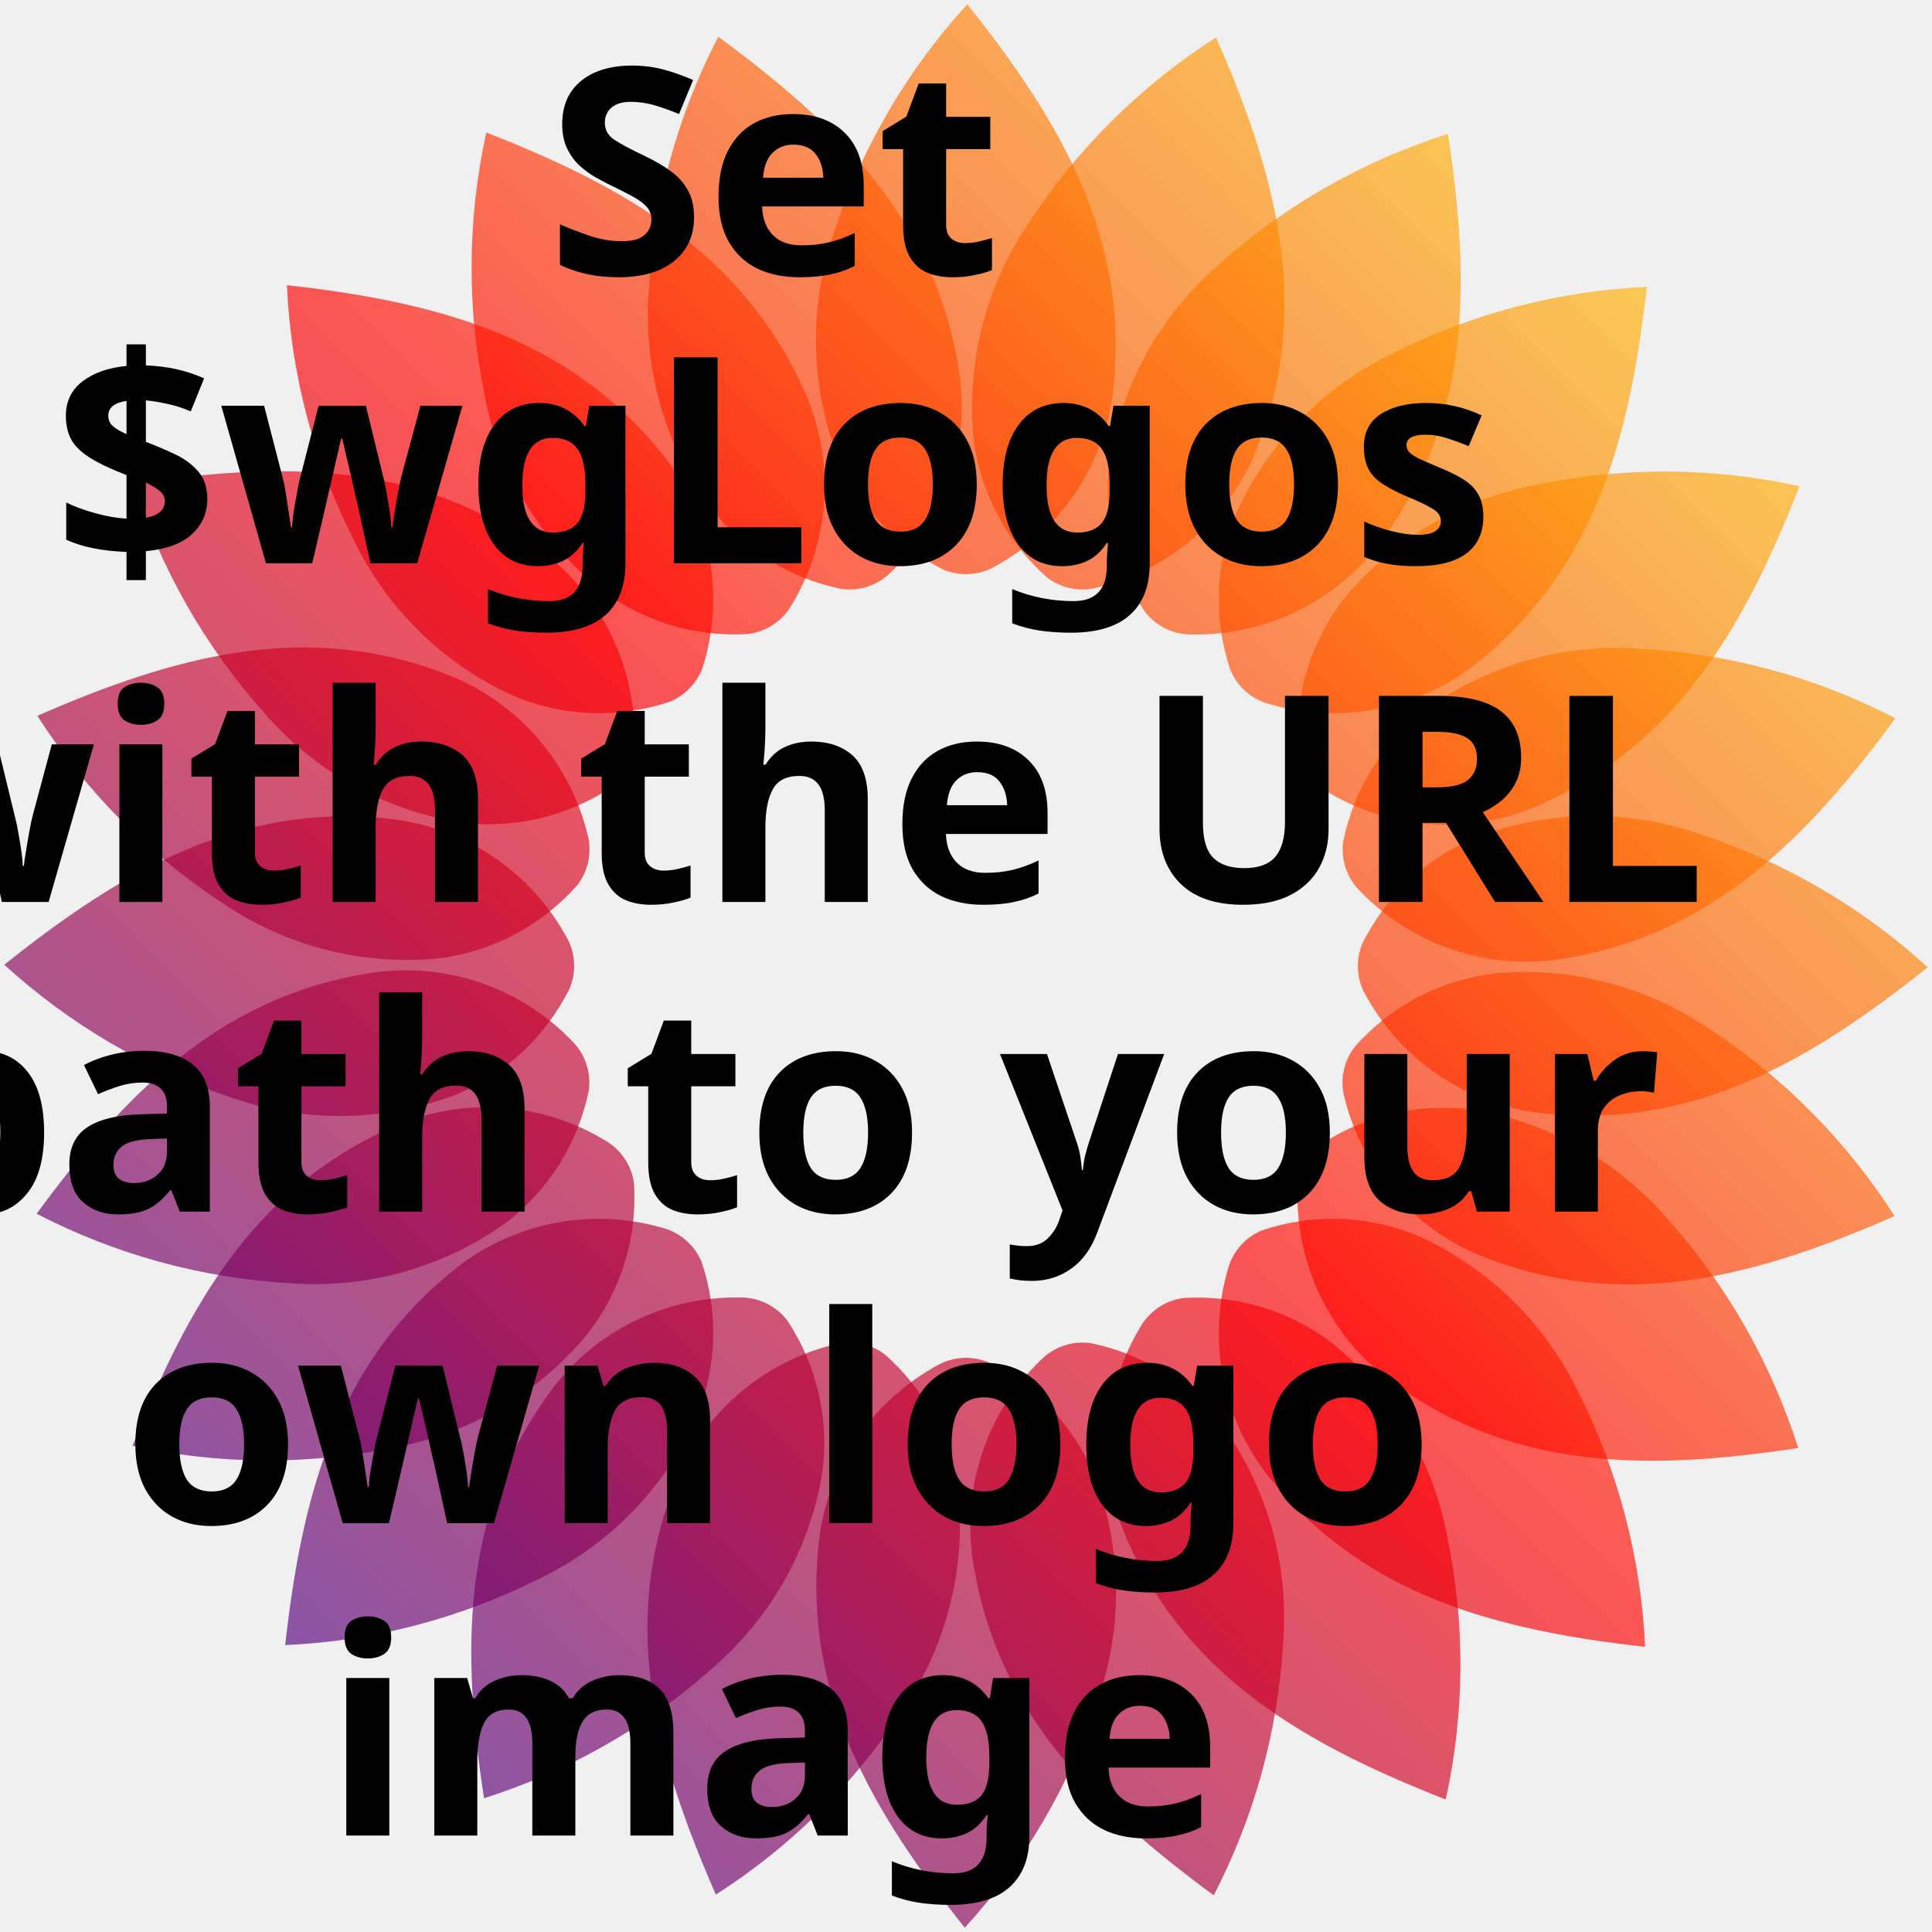
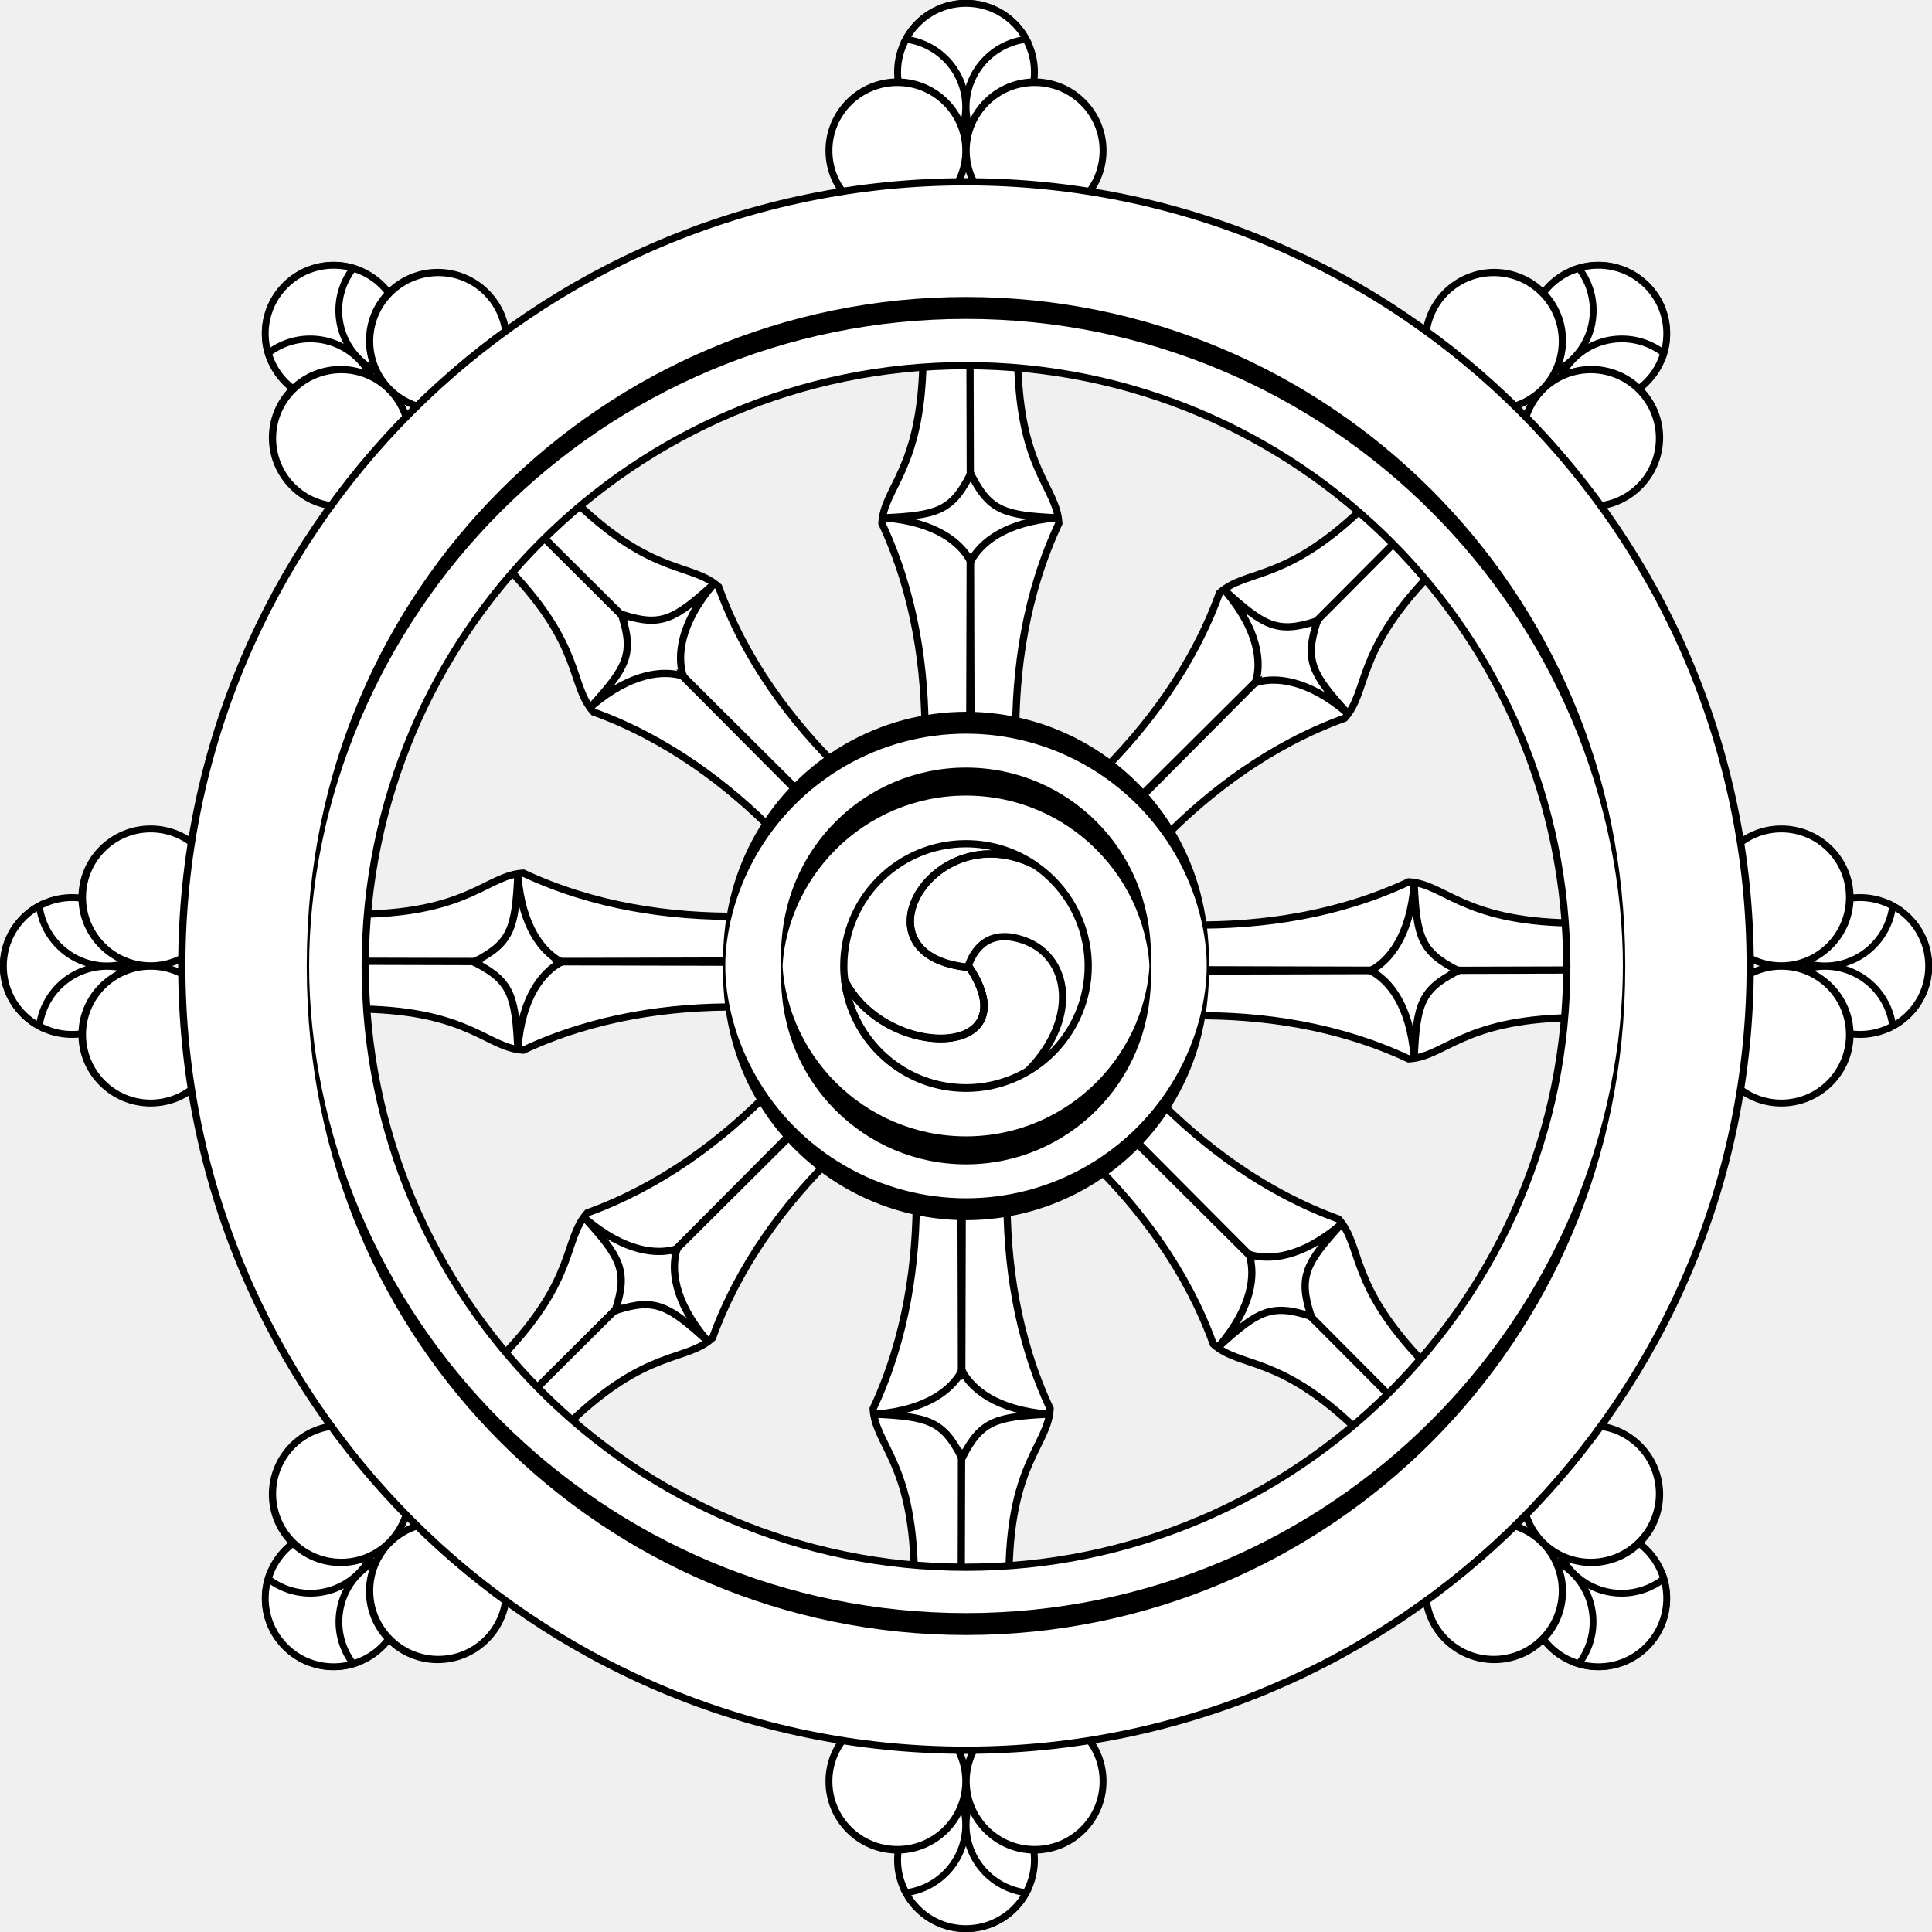
- <svg xmlns="http://www.w3.org/2000/svg" xmlns:xlink="http://www.w3.org/1999/xlink" width="135" height="135" version="1.1">
-   <defs>
-     <linearGradient id="gradient" gradientUnits="userSpaceOnUse" x1="0" x2="100" y1="100" y2="0">
-       <stop offset="0%" stop-color="#0a00b2" />
-       <stop offset="50%" stop-color="red" />
-       <stop offset="100%" stop-color="#fffc00" />
-     </linearGradient>
-     <linearGradient xlink:href="#gradient" id="linearGradient2464" gradientUnits="userSpaceOnUse" x1="0" y1="100" x2="100" y2="0" />
-     <linearGradient xlink:href="#gradient" id="linearGradient2466" gradientUnits="userSpaceOnUse" x1="0" y1="100" x2="100" y2="0" />
-     <linearGradient xlink:href="#gradient" id="linearGradient2468" gradientUnits="userSpaceOnUse" x1="0" y1="100" x2="100" y2="0" />
-     <linearGradient xlink:href="#gradient" id="linearGradient2470" gradientUnits="userSpaceOnUse" x1="0" y1="100" x2="100" y2="0" />
-     <linearGradient xlink:href="#gradient" id="linearGradient2472" gradientUnits="userSpaceOnUse" x1="0" y1="100" x2="100" y2="0" />
-     <linearGradient xlink:href="#gradient" id="linearGradient2474" gradientUnits="userSpaceOnUse" x1="0" y1="100" x2="100" y2="0" />
-     <linearGradient xlink:href="#gradient" id="linearGradient2476" gradientUnits="userSpaceOnUse" x1="0" y1="100" x2="100" y2="0" />
-     <linearGradient xlink:href="#gradient" id="linearGradient2478" gradientUnits="userSpaceOnUse" x1="0" y1="100" x2="100" y2="0" />
-     <linearGradient xlink:href="#gradient" id="linearGradient2480" gradientUnits="userSpaceOnUse" x1="0" y1="100" x2="100" y2="0" />
-     <linearGradient xlink:href="#gradient" id="linearGradient2482" gradientUnits="userSpaceOnUse" x1="0" y1="100" x2="100" y2="0" />
-     <linearGradient xlink:href="#gradient" id="linearGradient2484" gradientUnits="userSpaceOnUse" x1="0" y1="100" x2="100" y2="0" />
-     <linearGradient xlink:href="#gradient" id="linearGradient2486" gradientUnits="userSpaceOnUse" x1="0" y1="100" x2="100" y2="0" />
-     <linearGradient xlink:href="#gradient" id="linearGradient2488" gradientUnits="userSpaceOnUse" x1="0" y1="100" x2="100" y2="0" />
-     <linearGradient xlink:href="#gradient" id="linearGradient2490" gradientUnits="userSpaceOnUse" x1="0" y1="100" x2="100" y2="0" />
-     <linearGradient xlink:href="#gradient" id="linearGradient2492" gradientUnits="userSpaceOnUse" x1="0" y1="100" x2="100" y2="0" />
-     <linearGradient xlink:href="#gradient" id="linearGradient2494" gradientUnits="userSpaceOnUse" x1="0" y1="100" x2="100" y2="0" />
-     <linearGradient xlink:href="#gradient" id="linearGradient2496" gradientUnits="userSpaceOnUse" x1="0" y1="100" x2="100" y2="0" />
-     <linearGradient xlink:href="#gradient" id="linearGradient2498" gradientUnits="userSpaceOnUse" x1="0" y1="100" x2="100" y2="0" />
-     <linearGradient xlink:href="#gradient" id="linearGradient2500" gradientUnits="userSpaceOnUse" x1="0" y1="100" x2="100" y2="0" />
-     <linearGradient xlink:href="#gradient" id="linearGradient2502" gradientUnits="userSpaceOnUse" x1="0" y1="100" x2="100" y2="0" />
-     <linearGradient xlink:href="#gradient" id="linearGradient2504" gradientUnits="userSpaceOnUse" x1="0" y1="100" x2="100" y2="0" />
-     <linearGradient xlink:href="#gradient" id="linearGradient2506" gradientUnits="userSpaceOnUse" x1="0" y1="100" x2="100" y2="0" />
-     <linearGradient xlink:href="#gradient" id="linearGradient2508" gradientUnits="userSpaceOnUse" x1="0" y1="100" x2="100" y2="0" />
-     <linearGradient xlink:href="#gradient" id="linearGradient2510" gradientUnits="userSpaceOnUse" x1="0" y1="100" x2="100" y2="0" />
-     <linearGradient xlink:href="#gradient" id="linearGradient2512" gradientUnits="userSpaceOnUse" x1="0" y1="100" x2="100" y2="0" />
-     <style>
-             .petal{opacity:.65}
-         </style>
-   </defs>
-   <g transform="matrix(.84 0 0 .84 .3 .3)">
-     <g id="petals" style="fill:url(#linearGradient2512)" transform="matrix(1.60898 0 0 1.609 -.449 -.023)">
-       <path class="petal" d="M33.6 14.8a16.938 16.938 0 0 0 3.116 11.142 11.457 11.457 0 0 0 6.858 4.3 3.033 3.033 0 0 0 2.385-.713 11.924 11.924 0 0 0 3.634-10.837c-1.257-7.54-6.19-12.43-12.4-17A32.468 32.468 0 0 0 33.6 14.8Z" style="fill:url(#linearGradient2464)" />
-       <path class="petal" d="M25.117 20.232a16.938 16.938 0 0 0 5.893 9.956 11.457 11.457 0 0 0 7.738 2.381 3.033 3.033 0 0 0 2.119-1.306 11.924 11.924 0 0 0 .705-11.409C38.406 12.9 32.376 9.449 25.2 6.642a32.468 32.468 0 0 0-.083 13.59z" style="fill:url(#linearGradient2466)" />
-       <path class="petal" d="M18.329 27.677a16.937 16.937 0 0 0 8.271 8.092 11.457 11.457 0 0 0 8.09.3 3.033 3.033 0 0 0 1.709-1.81 11.924 11.924 0 0 0-2.271-11.2c-4.859-5.9-11.576-7.67-19.237-8.523a32.466 32.466 0 0 0 3.438 13.141z" style="fill:url(#linearGradient2468)" />
-       <path class="petal" d="M13.7 36.626A16.938 16.938 0 0 0 23.781 42.3a11.457 11.457 0 0 0 7.891-1.807 3.033 3.033 0 0 0 1.182-2.193 11.924 11.924 0 0 0-5.093-10.233c-6.221-4.443-13.167-4.412-20.787-3.254A32.468 32.468 0 0 0 13.7 36.626Z" style="fill:url(#linearGradient2470)" />
-       <path class="petal" d="M11.543 46.468a16.938 16.938 0 0 0 11.208 2.873 11.457 11.457 0 0 0 7.155-3.788 3.034 3.034 0 0 0 .575-2.422 11.924 11.924 0 0 0-7.568-8.566c-7.16-2.681-13.861-.854-20.923 2.235a32.468 32.468 0 0 0 9.553 9.668z" style="fill:url(#linearGradient2472)" />
-       <path class="petal" d="M12.008 56.532a16.938 16.938 0 0 0 11.569-.126 11.457 11.457 0 0 0 5.931-5.51 3.033 3.033 0 0 0-.072-2.488 11.924 11.924 0 0 0-9.527-6.315C12.3 41.356 6.3 44.855.279 49.669a32.467 32.467 0 0 0 11.729 6.863z" style="fill:url(#linearGradient2474)" />
-       <path class="petal" d="M15.062 66.134A16.938 16.938 0 0 0 26.2 63.018a11.457 11.457 0 0 0 4.3-6.858 3.033 3.033 0 0 0-.713-2.385 11.924 11.924 0 0 0-10.837-3.634c-7.54 1.257-12.43 6.19-17 12.4a32.468 32.468 0 0 0 13.112 3.593z" style="fill:url(#linearGradient2476)" />
-       <path class="petal" d="M20.5 74.618a16.938 16.938 0 0 0 9.956-5.893 11.457 11.457 0 0 0 2.381-7.738 3.033 3.033 0 0 0-1.306-2.119 11.925 11.925 0 0 0-11.409-.705c-6.958 3.166-10.4 9.2-13.212 16.376a32.466 32.466 0 0 0 13.59.079z" style="fill:url(#linearGradient2478)" />
-       <path class="petal" d="M27.943 81.406a16.938 16.938 0 0 0 8.092-8.269 11.457 11.457 0 0 0 .3-8.09 3.033 3.033 0 0 0-1.81-1.709 11.924 11.924 0 0 0-11.2 2.271c-5.9 4.859-7.67 11.576-8.523 19.237a32.467 32.467 0 0 0 13.141-3.44z" style="fill:url(#linearGradient2480)" />
-       <path class="petal" d="M36.891 86.035a16.938 16.938 0 0 0 5.676-10.082 11.457 11.457 0 0 0-1.807-7.891 3.033 3.033 0 0 0-2.191-1.182 11.924 11.924 0 0 0-10.233 5.094c-4.443 6.221-4.412 13.167-3.254 20.787a32.467 32.467 0 0 0 11.809-6.726z" style="fill:url(#linearGradient2482)" />
-       <path class="petal" d="M46.733 88.191a16.937 16.937 0 0 0 2.873-11.207 11.457 11.457 0 0 0-3.788-7.155 3.033 3.033 0 0 0-2.422-.575 11.924 11.924 0 0 0-8.566 7.568c-2.681 7.159-.854 13.86 2.237 20.921a32.465 32.465 0 0 0 9.666-9.552z" style="fill:url(#linearGradient2484)" />
-       <path class="petal" d="M56.8 87.726a16.937 16.937 0 0 0-.125-11.569 11.457 11.457 0 0 0-5.511-5.931 3.033 3.033 0 0 0-2.488.072 11.924 11.924 0 0 0-6.315 9.528c-.737 7.609 2.762 13.609 7.576 19.629A32.466 32.466 0 0 0 56.8 87.726Z" style="fill:url(#linearGradient2486)" />
-       <path class="petal" d="M66.4 84.672a16.938 16.938 0 0 0-3.116-11.142 11.457 11.457 0 0 0-6.858-4.3 3.033 3.033 0 0 0-2.385.713 11.924 11.924 0 0 0-3.634 10.837c1.257 7.54 6.19 12.43 12.4 17A32.468 32.468 0 0 0 66.4 84.672Z" style="fill:url(#linearGradient2488)" />
-       <path class="petal" d="M74.883 79.237a16.937 16.937 0 0 0-5.893-9.956 11.456 11.456 0 0 0-7.738-2.381 3.033 3.033 0 0 0-2.119 1.306 11.924 11.924 0 0 0-.705 11.409c3.166 6.958 9.2 10.4 16.375 13.212a32.468 32.468 0 0 0 .08-13.59z" style="fill:url(#linearGradient2490)" />
-       <path class="petal" d="M81.671 71.792A16.938 16.938 0 0 0 73.4 63.7a11.457 11.457 0 0 0-8.09-.3 3.033 3.033 0 0 0-1.708 1.81 11.924 11.924 0 0 0 2.271 11.2c4.859 5.9 11.576 7.67 19.237 8.523a32.466 32.466 0 0 0-3.439-13.141Z" style="fill:url(#linearGradient2492)" />
-       <path class="petal" d="M86.3 62.843a16.938 16.938 0 0 0-10.082-5.676 11.457 11.457 0 0 0-7.891 1.807 3.033 3.033 0 0 0-1.182 2.191A11.924 11.924 0 0 0 72.239 71.4c6.221 4.443 13.167 4.412 20.787 3.254A32.467 32.467 0 0 0 86.3 62.843Z" style="fill:url(#linearGradient2494)" />
-       <path class="petal" d="M88.457 53a16.938 16.938 0 0 0-11.207-2.873 11.457 11.457 0 0 0-7.155 3.788 3.033 3.033 0 0 0-.574 2.422 11.925 11.925 0 0 0 7.567 8.563c7.158 2.681 13.86.854 20.921-2.237A32.467 32.467 0 0 0 88.457 53Z" style="fill:url(#linearGradient2496)" />
-       <path class="petal" d="M87.992 42.936a16.938 16.938 0 0 0-11.569.126 11.457 11.457 0 0 0-5.931 5.511 3.033 3.033 0 0 0 .072 2.488 11.924 11.924 0 0 0 9.527 6.315c7.609.737 13.609-2.762 19.63-7.576a32.468 32.468 0 0 0-11.729-6.864Z" style="fill:url(#linearGradient2498)" />
-       <path class="petal" d="M84.938 33.335A16.938 16.938 0 0 0 73.8 36.451a11.457 11.457 0 0 0-4.3 6.858 3.033 3.033 0 0 0 .714 2.385 11.924 11.924 0 0 0 10.837 3.634c7.54-1.257 12.43-6.19 17-12.4a32.466 32.466 0 0 0-13.113-3.593Z" style="fill:url(#linearGradient2500)" />
-       <path class="petal" d="M79.5 24.851a16.938 16.938 0 0 0-9.956 5.893 11.457 11.457 0 0 0-2.381 7.738 3.033 3.033 0 0 0 1.309 2.118 11.924 11.924 0 0 0 11.409.705c6.958-3.166 10.4-9.2 13.212-16.375a32.468 32.468 0 0 0-13.593-.079Z" style="fill:url(#linearGradient2502)" />
-       <path class="petal" d="M72.057 18.063a16.938 16.938 0 0 0-8.092 8.269 11.457 11.457 0 0 0-.3 8.09 3.033 3.033 0 0 0 1.81 1.709 11.924 11.924 0 0 0 11.2-2.271c5.9-4.859 7.67-11.576 8.523-19.237a32.467 32.467 0 0 0-13.141 3.44z" style="fill:url(#linearGradient2504)" />
-       <path class="petal" d="M63.109 13.434a16.937 16.937 0 0 0-5.676 10.082 11.457 11.457 0 0 0 1.807 7.891 3.033 3.033 0 0 0 2.191 1.182A11.924 11.924 0 0 0 71.664 27.5c4.443-6.221 4.412-13.167 3.254-20.787a32.466 32.466 0 0 0-11.809 6.721z" style="fill:url(#linearGradient2506)" />
-       <path class="petal" d="M53.267 11.278a16.937 16.937 0 0 0-2.873 11.207 11.456 11.456 0 0 0 3.788 7.155 3.033 3.033 0 0 0 2.422.575 11.924 11.924 0 0 0 8.566-7.568c2.681-7.159.854-13.86-2.237-20.921a32.466 32.466 0 0 0-9.666 9.552z" style="fill:url(#linearGradient2508)" />
-       <path class="petal" d="M43.2 11.743a16.938 16.938 0 0 0 .126 11.569 11.457 11.457 0 0 0 5.511 5.931 3.033 3.033 0 0 0 2.488-.072 11.924 11.924 0 0 0 6.315-9.528c.739-7.609-2.76-13.609-7.574-19.629A32.468 32.468 0 0 0 43.2 11.743Z" style="fill:url(#linearGradient2510)" />
-     </g>
-     <text xml:space="preserve" style="font-weight:700;font-size:24px;font-family:sans-serif;text-align:center;text-anchor:middle" x="79.625" y="22.472">
-       <tspan x="79.625" y="22.472">Set</tspan>
-     </text>
-     <text xml:space="preserve" style="font-weight:700;font-size:24px;font-family:sans-serif;text-align:center;text-anchor:middle" x="79.619" y="46.507">
-       <tspan x="79.619" y="46.507">$wgLogos</tspan>
-     </text>
-     <text xml:space="preserve" style="font-weight:700;font-size:24px;font-family:sans-serif;text-align:center;text-anchor:middle" x="79.977" y="74.673">
-       <tspan x="79.977" y="74.673">with the URL</tspan>
-     </text>
-     <text xml:space="preserve" style="font-weight:700;font-size:24px;font-family:sans-serif;text-align:center;text-anchor:middle" x="79.203" y="100.428">
-       <tspan x="79.203" y="100.428">path to your</tspan>
-     </text>
-     <text xml:space="preserve" style="font-weight:700;font-size:24px;font-family:sans-serif;text-align:center;text-anchor:middle" x="80" y="126.35">
-       <tspan x="80" y="126.35">own logo</tspan>
-     </text>
-     <text xml:space="preserve" style="font-weight:700;font-size:24px;font-family:sans-serif;text-align:center;text-anchor:middle" x="79.555" y="152.336">
-       <tspan x="79.555" y="152.336">image</tspan>
-     </text>
-   </g>
+ <svg xmlns="http://www.w3.org/2000/svg" id="svg2" width="600" height="600" version="1.0">
+   <defs id="defs5" />
+   <path style="fill:white;fill-opacity:1;fill-rule:evenodd;stroke:black;stroke-width:2.245;stroke-linecap:butt;stroke-linejoin:miter;stroke-miterlimit:4;stroke-dasharray:none;stroke-opacity:1" d="M 162.528,271.16 C 151.286,271.792 145.961,283.21 112.732,283.925 L 111.981,298.758 L 229.772,298.451 L 229.912,284.559 C 207.988,284.811 184.461,281.439 162.528,271.16 z " id="path3649" />
+   <path style="fill:white;fill-opacity:1;fill-rule:evenodd;stroke:black;stroke-width:2.245;stroke-linecap:butt;stroke-linejoin:miter;stroke-miterlimit:4;stroke-dasharray:none;stroke-opacity:1" d="M 162.528,326.13 C 151.286,325.498 145.961,314.08 112.732,313.365 L 111.981,298.532 L 229.772,298.839 L 229.912,312.731 C 207.988,312.479 184.461,315.851 162.528,326.13 z " id="path10789" />
+   <path style="fill:white;fill-opacity:1;fill-rule:evenodd;stroke:black;stroke-width:2.245;stroke-linecap:butt;stroke-linejoin:miter;stroke-miterlimit:4;stroke-dasharray:none;stroke-opacity:1" d="M 160.812,271.906 C 160.043,288.124 158.729,292.793 147.75,298.438 C 147.167,298.602 147.167,298.689 147.312,298.75 C 147.167,298.811 147.167,298.898 147.75,299.062 C 158.729,304.707 160.043,309.376 160.812,325.594 C 162.128,309.21 168.776,301.906 173.781,299.062 C 174.364,298.898 174.364,298.811 174.219,298.75 C 174.364,298.689 174.364,298.602 173.781,298.438 C 168.776,295.594 162.128,288.29 160.812,271.906 z " id="path10785" />
+   <path style="fill:white;fill-opacity:1;fill-rule:evenodd;stroke:black;stroke-width:2.245;stroke-linecap:butt;stroke-linejoin:miter;stroke-miterlimit:4;stroke-dasharray:none;stroke-opacity:1" d="M 437.472,273.87 C 448.714,274.501 454.039,285.919 487.269,286.635 L 488.019,301.468 L 370.228,301.16 L 370.088,287.269 C 392.012,287.521 415.539,284.149 437.472,273.87 z " id="path10822" />
+   <path style="fill:white;fill-opacity:1;fill-rule:evenodd;stroke:black;stroke-width:2.245;stroke-linecap:butt;stroke-linejoin:miter;stroke-miterlimit:4;stroke-dasharray:none;stroke-opacity:1" d="M 437.472,328.84 C 448.714,328.208 454.039,316.79 487.269,316.075 L 488.019,301.242 L 370.228,301.549 L 370.088,315.44 C 392.012,315.189 415.539,318.56 437.472,328.84 z " id="path10824" />
+   <path style="fill:white;fill-opacity:1;fill-rule:evenodd;stroke:black;stroke-width:2.245;stroke-linecap:butt;stroke-linejoin:miter;stroke-miterlimit:4;stroke-dasharray:none;stroke-opacity:1" d="M 439.188,274.625 C 437.872,291.008 431.224,298.281 426.219,301.125 C 425.709,301.269 425.66,301.376 425.75,301.438 C 425.75,301.438 425.781,301.469 425.781,301.469 C 425.663,301.53 425.672,301.627 426.219,301.781 C 431.224,304.625 437.872,311.898 439.188,328.281 C 439.957,312.064 441.271,307.425 452.25,301.781 C 452.796,301.627 452.805,301.53 452.688,301.469 C 452.68,301.465 452.697,301.441 452.688,301.438 C 452.805,301.376 452.796,301.279 452.25,301.125 C 441.271,295.481 439.957,290.842 439.188,274.625 z " id="path10826" />
+   <path style="fill:white;fill-opacity:1;fill-rule:evenodd;stroke:black;stroke-width:2.245;stroke-linecap:butt;stroke-linejoin:miter;stroke-miterlimit:4;stroke-dasharray:none;stroke-opacity:1" d="M 271.16,437.472 C 271.792,448.714 283.21,454.039 283.925,487.269 L 298.758,488.019 L 298.451,370.228 L 284.56,370.088 C 284.811,392.012 281.439,415.539 271.16,437.472 z " id="path10859" />
+   <path style="fill:white;fill-opacity:1;fill-rule:evenodd;stroke:black;stroke-width:2.245;stroke-linecap:butt;stroke-linejoin:miter;stroke-miterlimit:4;stroke-dasharray:none;stroke-opacity:1" d="M 326.13,437.472 C 325.499,448.714 314.081,454.039 313.365,487.269 L 298.532,488.019 L 298.84,370.228 L 312.731,370.088 C 312.479,392.012 315.851,415.539 326.13,437.472 z " id="path10861" />
+   <path style="fill:white;fill-opacity:1;fill-rule:evenodd;stroke:black;stroke-width:2.245;stroke-linecap:butt;stroke-linejoin:miter;stroke-miterlimit:4;stroke-dasharray:none;stroke-opacity:1" d="M 298.625,425.719 C 298.572,425.773 298.52,425.927 298.438,426.219 C 295.594,431.224 288.29,437.872 271.906,439.188 C 288.124,439.957 292.793,441.271 298.438,452.25 C 298.602,452.833 298.689,452.833 298.75,452.688 C 298.811,452.833 298.898,452.833 299.062,452.25 C 304.707,441.271 309.376,439.957 325.594,439.188 C 309.21,437.872 301.906,431.224 299.062,426.219 C 298.898,425.636 298.811,425.636 298.75,425.781 C 298.72,425.708 298.678,425.664 298.625,425.719 z " id="path10863" />
+   <path style="fill:white;fill-opacity:1;fill-rule:evenodd;stroke:black;stroke-width:2.245;stroke-linecap:butt;stroke-linejoin:miter;stroke-miterlimit:4;stroke-dasharray:none;stroke-opacity:1" d="M 273.87,162.528 C 274.502,151.286 285.92,145.961 286.635,112.731 L 301.468,111.981 L 301.161,229.772 L 287.269,229.912 C 287.521,207.988 284.149,184.461 273.87,162.528 z " id="path10869" />
+   <path style="fill:white;fill-opacity:1;fill-rule:evenodd;stroke:black;stroke-width:2.245;stroke-linecap:butt;stroke-linejoin:miter;stroke-miterlimit:4;stroke-dasharray:none;stroke-opacity:1" d="M 328.84,162.528 C 328.208,151.286 316.79,145.961 316.075,112.731 L 301.242,111.981 L 301.549,229.772 L 315.441,229.912 C 315.189,207.988 318.561,184.461 328.84,162.528 z " id="path10871" />
+   <path style="fill:white;fill-opacity:1;fill-rule:evenodd;stroke:black;stroke-width:2.245;stroke-linecap:butt;stroke-linejoin:miter;stroke-miterlimit:4;stroke-dasharray:none;stroke-opacity:1" d="M 301.125,147.75 C 295.481,158.729 290.842,160.043 274.625,160.812 C 291.008,162.128 298.281,168.776 301.125,173.781 C 301.29,174.364 301.408,174.364 301.469,174.219 C 301.53,174.364 301.617,174.364 301.781,173.781 C 304.625,168.776 311.898,162.128 328.281,160.812 C 312.064,160.043 307.425,158.729 301.781,147.75 C 301.617,147.167 301.53,147.167 301.469,147.312 C 301.257,147.064 301.217,147.633 301.125,147.75 z " id="path10873" />
+   <path style="fill:white;fill-opacity:1;fill-rule:evenodd;stroke:black;stroke-width:2.245;stroke-linecap:butt;stroke-linejoin:miter;stroke-miterlimit:4;stroke-dasharray:none;stroke-opacity:1" d="M 182.4,376.663 C 174.897,385.059 179.205,396.898 156.215,420.901 L 166.172,431.92 L 249.246,348.412 L 239.522,338.49 C 224.198,354.171 205.178,368.422 182.4,376.663 z " id="path10910" />
+   <path style="fill:white;fill-opacity:1;fill-rule:evenodd;stroke:black;stroke-width:2.245;stroke-linecap:butt;stroke-linejoin:miter;stroke-miterlimit:4;stroke-dasharray:none;stroke-opacity:1" d="M 221.269,415.533 C 212.874,423.035 201.034,418.727 177.032,441.718 L 166.012,431.76 L 249.521,348.687 L 259.443,358.41 C 243.762,373.735 229.51,392.755 221.269,415.533 z " id="path10912" />
+   <path style="fill:white;fill-opacity:1;fill-rule:evenodd;stroke:black;stroke-width:2.245;stroke-linecap:butt;stroke-linejoin:miter;stroke-miterlimit:4;stroke-dasharray:none;stroke-opacity:1" d="M 181.719,378.406 C 192.642,390.418 195.022,394.652 191.25,406.406 C 190.954,406.935 191.01,406.997 191.156,406.938 C 191.096,407.084 191.159,407.139 191.688,406.844 C 203.441,403.072 207.644,405.452 219.656,416.375 C 209.001,403.86 208.565,393.988 210.094,388.438 C 210.367,387.949 210.31,387.87 210.188,387.906 C 210.248,387.76 210.185,387.704 209.656,388 C 204.106,389.529 194.233,389.061 181.719,378.406 z " id="path10914" />
+   <path style="fill:white;fill-opacity:1;fill-rule:evenodd;stroke:black;stroke-width:2.245;stroke-linecap:butt;stroke-linejoin:miter;stroke-miterlimit:4;stroke-dasharray:none;stroke-opacity:1" d="M 378.731,184.164 C 387.126,176.662 398.966,180.97 422.968,157.979 L 433.988,167.937 L 350.479,251.011 L 340.558,241.287 C 356.238,225.962 370.49,206.942 378.731,184.164 z " id="path10920" />
+   <path style="fill:white;fill-opacity:1;fill-rule:evenodd;stroke:black;stroke-width:2.245;stroke-linecap:butt;stroke-linejoin:miter;stroke-miterlimit:4;stroke-dasharray:none;stroke-opacity:1" d="M 417.6,223.034 C 425.103,214.638 420.795,202.799 443.785,178.796 L 433.828,167.777 L 350.754,251.285 L 360.478,261.207 C 375.803,245.526 394.822,231.275 417.6,223.034 z " id="path10922" />
+   <path style="fill:white;fill-opacity:1;fill-rule:evenodd;stroke:black;stroke-width:2.245;stroke-linecap:butt;stroke-linejoin:miter;stroke-miterlimit:4;stroke-dasharray:none;stroke-opacity:1" d="M 380.469,183.469 C 391.124,195.983 391.591,205.856 390.062,211.406 C 389.767,211.935 389.823,211.998 389.969,211.938 C 389.909,212.084 389.972,212.139 390.5,211.844 C 396.05,210.315 405.923,210.783 418.438,221.438 C 407.514,209.426 405.134,205.191 408.906,193.438 C 409.202,192.909 409.146,192.846 409,192.906 C 409.033,192.786 408.953,192.729 408.469,193 C 396.715,196.772 392.481,194.392 380.469,183.469 z " id="path10924" />
+   <path style="fill:white;fill-opacity:1;fill-rule:evenodd;stroke:black;stroke-width:2.245;stroke-linecap:butt;stroke-linejoin:miter;stroke-miterlimit:4;stroke-dasharray:none;stroke-opacity:1" d="M 376.815,417.449 C 385.21,424.951 397.05,420.643 421.052,443.634 L 432.072,433.676 L 348.563,350.603 L 338.641,360.326 C 354.322,375.651 368.574,394.671 376.815,417.449 z " id="path10932" />
+   <path style="fill:white;fill-opacity:1;fill-rule:evenodd;stroke:black;stroke-width:2.245;stroke-linecap:butt;stroke-linejoin:miter;stroke-miterlimit:4;stroke-dasharray:none;stroke-opacity:1" d="M 415.684,378.579 C 423.187,386.975 418.879,398.814 441.869,422.817 L 431.912,433.836 L 348.838,350.328 L 358.562,340.406 C 373.886,356.087 392.906,370.339 415.684,378.579 z " id="path10934" />
+   <path style="fill:white;fill-opacity:1;fill-rule:evenodd;stroke:black;stroke-width:2.245;stroke-linecap:butt;stroke-linejoin:miter;stroke-miterlimit:4;stroke-dasharray:none;stroke-opacity:1" d="M 416.531,380.188 C 404.017,390.842 394.144,391.279 388.594,389.75 C 388.105,389.476 388.027,389.533 388.062,389.656 C 387.916,389.596 387.829,389.69 388.125,390.219 C 389.654,395.769 389.217,405.61 378.562,418.125 C 390.574,407.202 394.777,404.853 406.531,408.625 C 407.06,408.921 407.154,408.834 407.094,408.688 C 407.217,408.723 407.273,408.645 407,408.156 C 403.228,396.402 405.608,392.199 416.531,380.188 z " id="path10936" />
+   <path style="fill:white;fill-opacity:1;fill-rule:evenodd;stroke:black;stroke-width:2.245;stroke-linecap:butt;stroke-linejoin:miter;stroke-miterlimit:4;stroke-dasharray:none;stroke-opacity:1" d="M 184.316,221.118 C 176.814,212.722 181.122,200.883 158.131,176.88 L 168.088,165.861 L 251.162,249.369 L 241.439,259.291 C 226.114,243.61 207.094,229.359 184.316,221.118 z " id="path10942" />
+   <path style="fill:white;fill-opacity:1;fill-rule:evenodd;stroke:black;stroke-width:2.245;stroke-linecap:butt;stroke-linejoin:miter;stroke-miterlimit:4;stroke-dasharray:none;stroke-opacity:1" d="M 223.185,182.248 C 214.79,174.746 202.951,179.054 178.948,156.063 L 167.928,166.021 L 251.437,249.094 L 261.359,239.371 C 245.678,224.046 231.426,205.026 223.185,182.248 z " id="path10944" />
+   <path style="fill:white;fill-opacity:1;fill-rule:evenodd;stroke:black;stroke-width:2.245;stroke-linecap:butt;stroke-linejoin:miter;stroke-miterlimit:4;stroke-dasharray:none;stroke-opacity:1" d="M 221.594,181.406 C 209.582,192.329 205.348,194.71 193.594,190.938 C 193.065,190.642 193.002,190.698 193.062,190.844 C 192.916,190.784 192.861,190.847 193.156,191.375 C 196.928,203.129 194.548,207.363 183.625,219.375 C 196.14,208.72 206.012,208.253 211.562,209.781 C 212.091,210.077 212.154,210.021 212.094,209.875 C 212.24,209.935 212.296,209.872 212,209.344 C 210.471,203.793 210.939,193.921 221.594,181.406 z " id="path10946" />
+   <path style="fill:white;fill-opacity:1;fill-rule:evenodd;stroke:black;stroke-width:0.936;stroke-miterlimit:4;stroke-dasharray:none;stroke-dashoffset:0;stroke-opacity:1" id="path29903" d="M 151.814 38.985 A 9.268 8.464 0 1 1  133.278,38.985 A 9.268 8.464 0 1 1  151.814 38.985 z" transform="matrix(2.292808,0,0,2.510676,-26.82984,-75.50722)" />
+   <path style="fill:white;fill-opacity:1;fill-rule:evenodd;stroke:black;stroke-width:2.101;stroke-miterlimit:4;stroke-dasharray:none;stroke-dashoffset:0;stroke-opacity:1" d="M 299.965,1.05 C 291.878,1.05 284.895,5.551 281.304,12.205 C 291.776,13.521 299.895,22.426 299.895,33.252 C 299.895,36.917 298.936,40.342 297.299,43.354 C 298.173,43.464 299.061,43.494 299.965,43.494 C 300.868,43.494 301.757,43.464 302.631,43.354 C 300.994,40.342 300.035,36.917 300.035,33.252 C 300.035,22.402 308.191,13.49 318.696,12.205 C 315.106,5.55 308.052,1.05 299.965,1.05 z " id="path30819" />
+   <path style="fill:white;fill-opacity:1;fill-rule:evenodd;stroke:black;stroke-width:0.936;stroke-miterlimit:4;stroke-dasharray:none;stroke-dashoffset:0;stroke-opacity:1" id="path28129" d="M 151.814 38.985 A 9.268 8.464 0 1 1  133.278,38.985 A 9.268 8.464 0 1 1  151.814 38.985 z" transform="matrix(2.292808,0,0,2.510676,-48.15012,-51.09173)" />
+   <path style="fill:white;fill-opacity:1;fill-rule:evenodd;stroke:black;stroke-width:0.936;stroke-miterlimit:4;stroke-dasharray:none;stroke-dashoffset:0;stroke-opacity:1" id="path29901" d="M 151.814 38.985 A 9.268 8.464 0 1 1  133.278,38.985 A 9.268 8.464 0 1 1  151.814 38.985 z" transform="matrix(2.292808,0,0,2.510676,-5.509562,-51.09173)" />
+   <path style="fill:white;fill-opacity:1;fill-rule:evenodd;stroke:black;stroke-width:0.936;stroke-miterlimit:4;stroke-dasharray:none;stroke-dashoffset:0;stroke-opacity:1" id="path30830" d="M 151.814 38.985 A 9.268 8.464 0 1 1  133.278,38.985 A 9.268 8.464 0 1 1  151.814 38.985 z" transform="matrix(2.292808,0,0,-2.510676,-26.82984,675.5072)" />
+   <path style="fill:white;fill-opacity:1;fill-rule:evenodd;stroke:black;stroke-width:2.101;stroke-miterlimit:4;stroke-dasharray:none;stroke-dashoffset:0;stroke-opacity:1" d="M 299.965,598.95 C 291.878,598.95 284.895,594.449 281.304,587.795 C 291.776,586.479 299.895,577.574 299.895,566.748 C 299.895,563.083 298.936,559.658 297.299,556.646 C 298.173,556.536 299.061,556.506 299.965,556.506 C 300.868,556.506 301.757,556.536 302.631,556.646 C 300.994,559.658 300.035,563.083 300.035,566.748 C 300.035,577.598 308.191,586.51 318.696,587.795 C 315.106,594.45 308.052,598.95 299.965,598.95 z " id="path30832" />
+   <path style="fill:white;fill-opacity:1;fill-rule:evenodd;stroke:black;stroke-width:0.936;stroke-miterlimit:4;stroke-dasharray:none;stroke-dashoffset:0;stroke-opacity:1" id="path30836" d="M 151.814 38.985 A 9.268 8.464 0 1 1  133.278,38.985 A 9.268 8.464 0 1 1  151.814 38.985 z" transform="matrix(2.292808,0,0,-2.510676,-48.15012,651.0917)" />
+   <path style="fill:white;fill-opacity:1;fill-rule:evenodd;stroke:black;stroke-width:0.936;stroke-miterlimit:4;stroke-dasharray:none;stroke-dashoffset:0;stroke-opacity:1" id="path30838" d="M 151.814 38.985 A 9.268 8.464 0 1 1  133.278,38.985 A 9.268 8.464 0 1 1  151.814 38.985 z" transform="matrix(2.292808,0,0,-2.510676,-5.509562,651.0917)" />
+   <path style="fill:white;fill-opacity:1;fill-rule:evenodd;stroke:black;stroke-width:0.936;stroke-miterlimit:4;stroke-dasharray:none;stroke-dashoffset:0;stroke-opacity:1" id="path30858" d="M 151.814 38.985 A 9.268 8.464 0 1 1  133.278,38.985 A 9.268 8.464 0 1 1  151.814 38.985 z" transform="matrix(0,-2.292808,2.510676,0,-75.50717,626.8298)" />
+   <path style="fill:white;fill-opacity:1;fill-rule:evenodd;stroke:black;stroke-width:2.101;stroke-miterlimit:4;stroke-dasharray:none;stroke-dashoffset:0;stroke-opacity:1" d="M 1.05,300.035 C 1.05,308.121 5.551,315.105 12.205,318.696 C 13.521,308.224 22.426,300.105 33.252,300.105 C 36.917,300.105 40.342,301.064 43.354,302.701 C 43.464,301.827 43.494,300.939 43.494,300.035 C 43.494,299.132 43.464,298.243 43.354,297.369 C 40.342,299.006 36.917,299.965 33.252,299.965 C 22.402,299.965 13.49,291.809 12.205,281.304 C 5.55,284.894 1.05,291.948 1.05,300.035 z " id="path30860" />
+   <path style="fill:white;fill-opacity:1;fill-rule:evenodd;stroke:black;stroke-width:0.936;stroke-miterlimit:4;stroke-dasharray:none;stroke-dashoffset:0;stroke-opacity:1" id="path30864" d="M 151.814 38.985 A 9.268 8.464 0 1 1  133.278,38.985 A 9.268 8.464 0 1 1  151.814 38.985 z" transform="matrix(0,-2.292808,2.510676,0,-51.09168,648.1501)" />
+   <path style="fill:white;fill-opacity:1;fill-rule:evenodd;stroke:black;stroke-width:0.936;stroke-miterlimit:4;stroke-dasharray:none;stroke-dashoffset:0;stroke-opacity:1" id="path30866" d="M 151.814 38.985 A 9.268 8.464 0 1 1  133.278,38.985 A 9.268 8.464 0 1 1  151.814 38.985 z" transform="matrix(0,-2.292808,2.510676,0,-51.09168,605.5096)" />
+   <path style="fill:white;fill-opacity:1;fill-rule:evenodd;stroke:black;stroke-width:0.936;stroke-miterlimit:4;stroke-dasharray:none;stroke-dashoffset:0;stroke-opacity:1" id="path30870" d="M 151.814 38.985 A 9.268 8.464 0 1 1  133.278,38.985 A 9.268 8.464 0 1 1  151.814 38.985 z" transform="matrix(0,-2.292808,-2.510676,0,675.5072,626.8298)" />
+   <path style="fill:white;fill-opacity:1;fill-rule:evenodd;stroke:black;stroke-width:2.101;stroke-miterlimit:4;stroke-dasharray:none;stroke-dashoffset:0;stroke-opacity:1" d="M 598.95,300.035 C 598.95,308.121 594.449,315.105 587.795,318.696 C 586.479,308.224 577.574,300.105 566.748,300.105 C 563.083,300.105 559.658,301.064 556.646,302.701 C 556.536,301.827 556.506,300.939 556.506,300.035 C 556.506,299.132 556.536,298.243 556.646,297.369 C 559.658,299.006 563.083,299.965 566.748,299.965 C 577.598,299.965 586.51,291.809 587.795,281.304 C 594.45,284.894 598.95,291.948 598.95,300.035 z " id="path30872" />
+   <path style="fill:white;fill-opacity:1;fill-rule:evenodd;stroke:black;stroke-width:0.936;stroke-miterlimit:4;stroke-dasharray:none;stroke-dashoffset:0;stroke-opacity:1" id="path30876" d="M 151.814 38.985 A 9.268 8.464 0 1 1  133.278,38.985 A 9.268 8.464 0 1 1  151.814 38.985 z" transform="matrix(0,-2.292808,-2.510676,0,651.0917,648.1501)" />
+   <path style="fill:white;fill-opacity:1;fill-rule:evenodd;stroke:black;stroke-width:0.936;stroke-miterlimit:4;stroke-dasharray:none;stroke-dashoffset:0;stroke-opacity:1" id="path30878" d="M 151.814 38.985 A 9.268 8.464 0 1 1  133.278,38.985 A 9.268 8.464 0 1 1  151.814 38.985 z" transform="matrix(0,-2.292808,-2.510676,0,651.0917,605.5096)" />
+   <path style="fill:white;fill-opacity:1;fill-rule:evenodd;stroke:black;stroke-width:0.936;stroke-miterlimit:4;stroke-dasharray:none;stroke-dashoffset:0;stroke-opacity:1" id="path30988" d="M 151.814 38.985 A 9.268 8.464 0 1 1  133.278,38.985 A 9.268 8.464 0 1 1  151.814 38.985 z" transform="matrix(1.62126,-1.62126,1.775316,1.775316,-196.6274,265.5799)" />
+   <path style="fill:white;fill-opacity:1;fill-rule:evenodd;stroke:black;stroke-width:2.101;stroke-miterlimit:4;stroke-dasharray:none;stroke-dashoffset:0;stroke-opacity:1" d="M 88.586,88.635 C 82.868,94.353 81.112,102.474 83.278,109.719 C 91.613,103.244 103.651,103.8 111.306,111.455 C 113.898,114.047 115.642,117.146 116.614,120.434 C 117.309,119.893 117.959,119.287 118.598,118.648 C 119.237,118.009 119.844,117.359 120.384,116.664 C 117.097,115.692 113.997,113.948 111.405,111.356 C 103.733,103.684 103.198,91.615 109.718,83.278 C 102.474,81.111 94.304,82.917 88.586,88.635 z " id="path30990" />
+   <path style="fill:white;fill-opacity:1;fill-rule:evenodd;stroke:black;stroke-width:0.936;stroke-miterlimit:4;stroke-dasharray:none;stroke-dashoffset:0;stroke-opacity:1" id="path30994" d="M 151.814 38.985 A 9.268 8.464 0 1 1  133.278,38.985 A 9.268 8.464 0 1 1  151.814 38.985 z" transform="matrix(1.62126,-1.62126,1.775316,1.775316,-194.4387,297.92)" />
+   <path style="fill:white;fill-opacity:1;fill-rule:evenodd;stroke:black;stroke-width:0.936;stroke-miterlimit:4;stroke-dasharray:none;stroke-dashoffset:0;stroke-opacity:1" id="path30996" d="M 151.814 38.985 A 9.268 8.464 0 1 1  133.278,38.985 A 9.268 8.464 0 1 1  151.814 38.985 z" transform="matrix(1.62126,-1.62126,1.775316,1.775316,-164.2873,267.7685)" />
+   <path style="fill:white;fill-opacity:1;fill-rule:evenodd;stroke:black;stroke-width:0.936;stroke-miterlimit:4;stroke-dasharray:none;stroke-dashoffset:0;stroke-opacity:1" id="path31000" d="M 151.814 38.985 A 9.268 8.464 0 1 1  133.278,38.985 A 9.268 8.464 0 1 1  151.814 38.985 z" transform="matrix(1.62126,-1.62126,-1.775316,-1.775316,334.42,796.6273)" />
+   <path style="fill:white;fill-opacity:1;fill-rule:evenodd;stroke:black;stroke-width:2.101;stroke-miterlimit:4;stroke-dasharray:none;stroke-dashoffset:0;stroke-opacity:1" d="M 511.365,511.414 C 505.647,517.132 497.525,518.888 490.281,516.722 C 496.756,508.387 496.2,496.349 488.545,488.694 C 485.953,486.102 482.854,484.358 479.566,483.386 C 480.107,482.69 480.713,482.041 481.352,481.402 C 481.991,480.763 482.641,480.156 483.336,479.616 C 484.308,482.903 486.052,486.003 488.644,488.595 C 496.316,496.267 508.385,496.802 516.722,490.281 C 518.889,497.526 517.083,505.696 511.365,511.414 z " id="path31002" />
+   <path style="fill:white;fill-opacity:1;fill-rule:evenodd;stroke:black;stroke-width:0.936;stroke-miterlimit:4;stroke-dasharray:none;stroke-dashoffset:0;stroke-opacity:1" id="path31006" d="M 151.814 38.985 A 9.268 8.464 0 1 1  133.278,38.985 A 9.268 8.464 0 1 1  151.814 38.985 z" transform="matrix(1.62126,-1.62126,-1.775316,-1.775316,302.0799,794.4386)" />
+   <path style="fill:white;fill-opacity:1;fill-rule:evenodd;stroke:black;stroke-width:0.936;stroke-miterlimit:4;stroke-dasharray:none;stroke-dashoffset:0;stroke-opacity:1" id="path31008" d="M 151.814 38.985 A 9.268 8.464 0 1 1  133.278,38.985 A 9.268 8.464 0 1 1  151.814 38.985 z" transform="matrix(1.62126,-1.62126,-1.775316,-1.775316,332.2314,764.2872)" />
+   <path style="fill:white;fill-opacity:1;fill-rule:evenodd;stroke:black;stroke-width:0.936;stroke-miterlimit:4;stroke-dasharray:none;stroke-dashoffset:0;stroke-opacity:1" id="path31012" d="M 151.814 38.985 A 9.268 8.464 0 1 1  133.278,38.985 A 9.268 8.464 0 1 1  151.814 38.985 z" transform="matrix(-1.62126,-1.62126,1.775316,-1.775316,265.5798,796.6273)" />
+   <path style="fill:white;fill-opacity:1;fill-rule:evenodd;stroke:black;stroke-width:2.101;stroke-miterlimit:4;stroke-dasharray:none;stroke-dashoffset:0;stroke-opacity:1" d="M 88.635,511.414 C 94.353,517.132 102.474,518.888 109.718,516.722 C 103.244,508.387 103.8,496.349 111.455,488.694 C 114.047,486.102 117.146,484.358 120.434,483.386 C 119.893,482.69 119.287,482.041 118.648,481.402 C 118.009,480.763 117.359,480.156 116.663,479.616 C 115.691,482.903 113.947,486.003 111.355,488.595 C 103.684,496.267 91.615,496.802 83.278,490.281 C 81.111,497.526 82.917,505.696 88.635,511.414 z " id="path31014" />
+   <path style="fill:white;fill-opacity:1;fill-rule:evenodd;stroke:black;stroke-width:0.936;stroke-miterlimit:4;stroke-dasharray:none;stroke-dashoffset:0;stroke-opacity:1" id="path31018" d="M 151.814 38.985 A 9.268 8.464 0 1 1  133.278,38.985 A 9.268 8.464 0 1 1  151.814 38.985 z" transform="matrix(-1.62126,-1.62126,1.775316,-1.775316,297.9199,794.4386)" />
+   <path style="fill:white;fill-opacity:1;fill-rule:evenodd;stroke:black;stroke-width:0.936;stroke-miterlimit:4;stroke-dasharray:none;stroke-dashoffset:0;stroke-opacity:1" id="path31020" d="M 151.814 38.985 A 9.268 8.464 0 1 1  133.278,38.985 A 9.268 8.464 0 1 1  151.814 38.985 z" transform="matrix(-1.62126,-1.62126,1.775316,-1.775316,267.7684,764.2872)" />
+   <path style="fill:white;fill-opacity:1;fill-rule:evenodd;stroke:black;stroke-width:0.936;stroke-miterlimit:4;stroke-dasharray:none;stroke-dashoffset:0;stroke-opacity:1" id="path31024" d="M 151.814 38.985 A 9.268 8.464 0 1 1  133.278,38.985 A 9.268 8.464 0 1 1  151.814 38.985 z" transform="matrix(-1.62126,-1.62126,-1.775316,1.775316,796.6273,265.5799)" />
+   <path style="fill:white;fill-opacity:1;fill-rule:evenodd;stroke:black;stroke-width:2.101;stroke-miterlimit:4;stroke-dasharray:none;stroke-dashoffset:0;stroke-opacity:1" d="M 511.414,88.635 C 517.132,94.353 518.888,102.474 516.722,109.719 C 508.387,103.244 496.349,103.8 488.694,111.455 C 486.102,114.047 484.358,117.146 483.386,120.434 C 482.69,119.893 482.041,119.287 481.402,118.648 C 480.763,118.009 480.156,117.359 479.616,116.664 C 482.903,115.692 486.003,113.948 488.595,111.356 C 496.267,103.684 496.802,91.615 490.281,83.278 C 497.526,81.111 505.696,82.917 511.414,88.635 z " id="path31026" />
+   <path style="fill:white;fill-opacity:1;fill-rule:evenodd;stroke:black;stroke-width:0.936;stroke-miterlimit:4;stroke-dasharray:none;stroke-dashoffset:0;stroke-opacity:1" id="path31030" d="M 151.814 38.985 A 9.268 8.464 0 1 1  133.278,38.985 A 9.268 8.464 0 1 1  151.814 38.985 z" transform="matrix(-1.62126,-1.62126,-1.775316,1.775316,794.4386,297.92)" />
+   <path style="fill:white;fill-opacity:1;fill-rule:evenodd;stroke:black;stroke-width:0.936;stroke-miterlimit:4;stroke-dasharray:none;stroke-dashoffset:0;stroke-opacity:1" id="path31032" d="M 151.814 38.985 A 9.268 8.464 0 1 1  133.278,38.985 A 9.268 8.464 0 1 1  151.814 38.985 z" transform="matrix(-1.62126,-1.62126,-1.775316,1.775316,764.2872,267.7685)" />
+   <path style="fill:white;fill-opacity:1;fill-rule:evenodd;stroke:black;stroke-width:2.245;stroke-miterlimit:4;stroke-dasharray:none;stroke-dashoffset:0;stroke-opacity:1" d="M 299.965,56.456 C 165.529,56.456 56.456,165.529 56.456,299.965 C 56.456,434.401 165.529,543.544 299.965,543.544 C 434.401,543.544 543.544,434.401 543.544,299.965 C 543.544,165.529 434.401,56.456 299.965,56.456 z M 299.965,113.562 C 402.947,113.562 486.578,197.123 486.578,300.105 C 486.578,403.088 402.947,486.718 299.965,486.718 C 196.983,486.719 113.422,403.087 113.422,300.105 C 113.422,197.123 196.983,113.562 299.965,113.562 z " id="path1873" />
+   <path style="fill:none;fill-opacity:1;fill-rule:evenodd;stroke:black;stroke-width:0.393;stroke-miterlimit:4;stroke-dasharray:none;stroke-dashoffset:0;stroke-opacity:1" id="path3645" d="M 257.329 158.686 A 108.56 11.794 0 1 1  40.208,158.686 A 108.56 11.794 0 1 1  257.329 158.686 z" transform="matrix(1.882537,0,0,17.32788,19.93867,-2449.691)" />
+   <path style="fill:white;fill-opacity:1;fill-rule:evenodd;stroke:black;stroke-width:0.303;stroke-miterlimit:4;stroke-dasharray:none;stroke-dashoffset:0;stroke-opacity:1" id="path20158" d="M 179.228 138.146 A 30.704 3.348 0 1 1  117.821,138.146 A 30.704 3.348 0 1 1  179.228 138.146 z" transform="matrix(2.446768,0,0,22.43562,-63.40513,-2799.397)" />
+   <path style="fill:none;fill-opacity:0.75;fill-rule:evenodd;stroke:black;stroke-width:2.245;stroke-linecap:butt;stroke-linejoin:miter;stroke-miterlimit:4;stroke-dasharray:none;stroke-opacity:1" d="M 299.997,262.032 C 279.051,262.032 262.045,279.038 262.045,299.984 C 262.045,301.538 262.15,303.065 262.332,304.57 C 275.112,329.433 319.794,328.913 301.067,300.443 C 263.784,297.086 289.767,252.674 321.362,268.625 C 315.275,264.467 307.92,262.032 299.997,262.032 z " id="path19222" />
+   <path style="fill:none;fill-opacity:1;fill-rule:evenodd;stroke:black;stroke-width:2.245;stroke-miterlimit:4;stroke-dasharray:none;stroke-dashoffset:0;stroke-opacity:1" d="M 307.417,265.217 C 283.294,265.398 269.541,297.634 301.092,300.475 C 319.819,328.945 275.136,329.465 262.356,304.603 C 264.625,323.386 280.629,337.968 300.022,337.968 C 320.968,337.968 337.955,320.963 337.955,300.016 C 337.955,286.993 331.392,275.492 321.386,268.657 C 316.528,266.204 311.8,265.184 307.417,265.217 z " id="path18333" />
+   <path style="fill:none;fill-opacity:0.75;fill-rule:evenodd;stroke:black;stroke-width:2.245;stroke-linecap:butt;stroke-linejoin:miter;stroke-miterlimit:4;stroke-dasharray:none;stroke-opacity:1" d="M 311.537,290.897 C 304.466,291.106 301.615,297.133 300.607,300.261 C 300.762,300.277 300.907,300.304 301.065,300.318 C 319.792,328.788 275.11,329.309 262.33,304.446 C 264.598,323.23 280.603,337.812 299.995,337.812 C 306.992,337.812 313.554,335.903 319.181,332.595 C 335.993,315.733 332.194,294.515 314.767,291.165 C 313.608,290.942 312.526,290.868 311.537,290.897 z " id="path19252" />
+   <path style="fill:none;fill-opacity:1;fill-rule:evenodd;stroke:black;stroke-width:0.268;stroke-miterlimit:4;stroke-dasharray:none;stroke-dashoffset:0;stroke-opacity:1" id="path23700" d="M 175.453 150.281 A 26.486 1.766 0 1 1  122.48,150.281 A 26.486 1.766 0 1 1  175.453 150.281 z" transform="matrix(2.161598,0,0,32.42397,-22.00493,-4572.714)" />
</svg>
